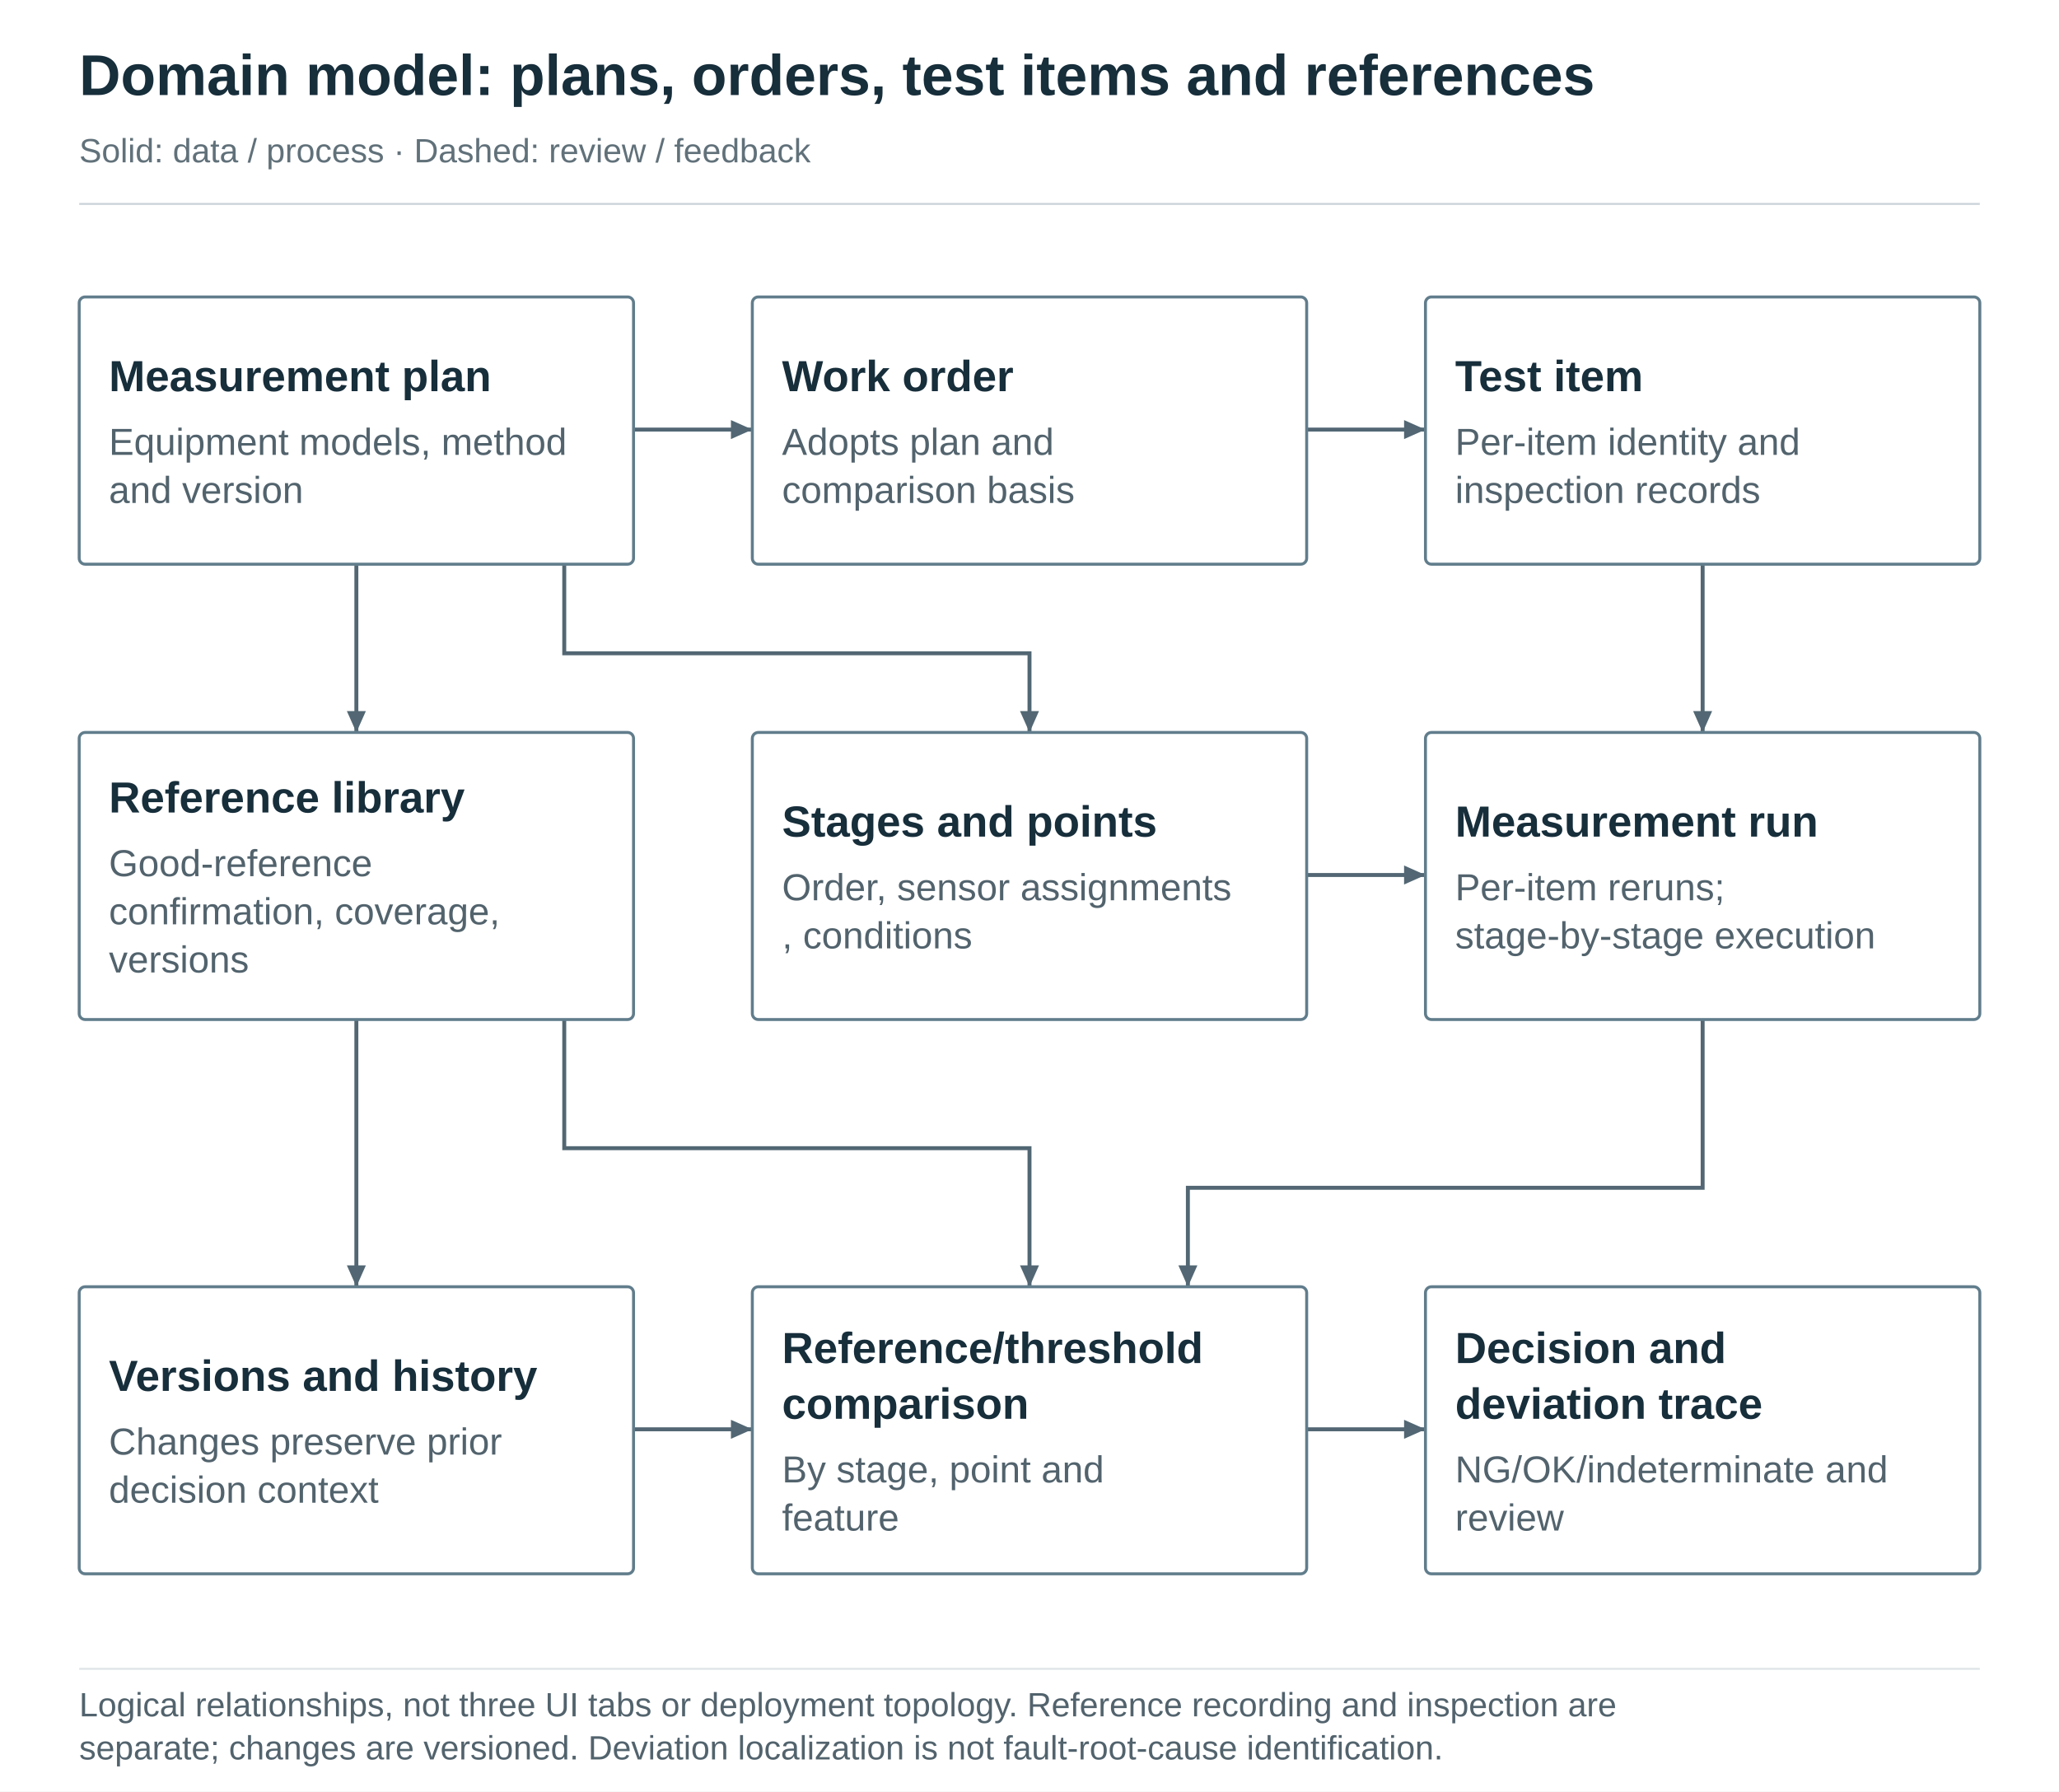
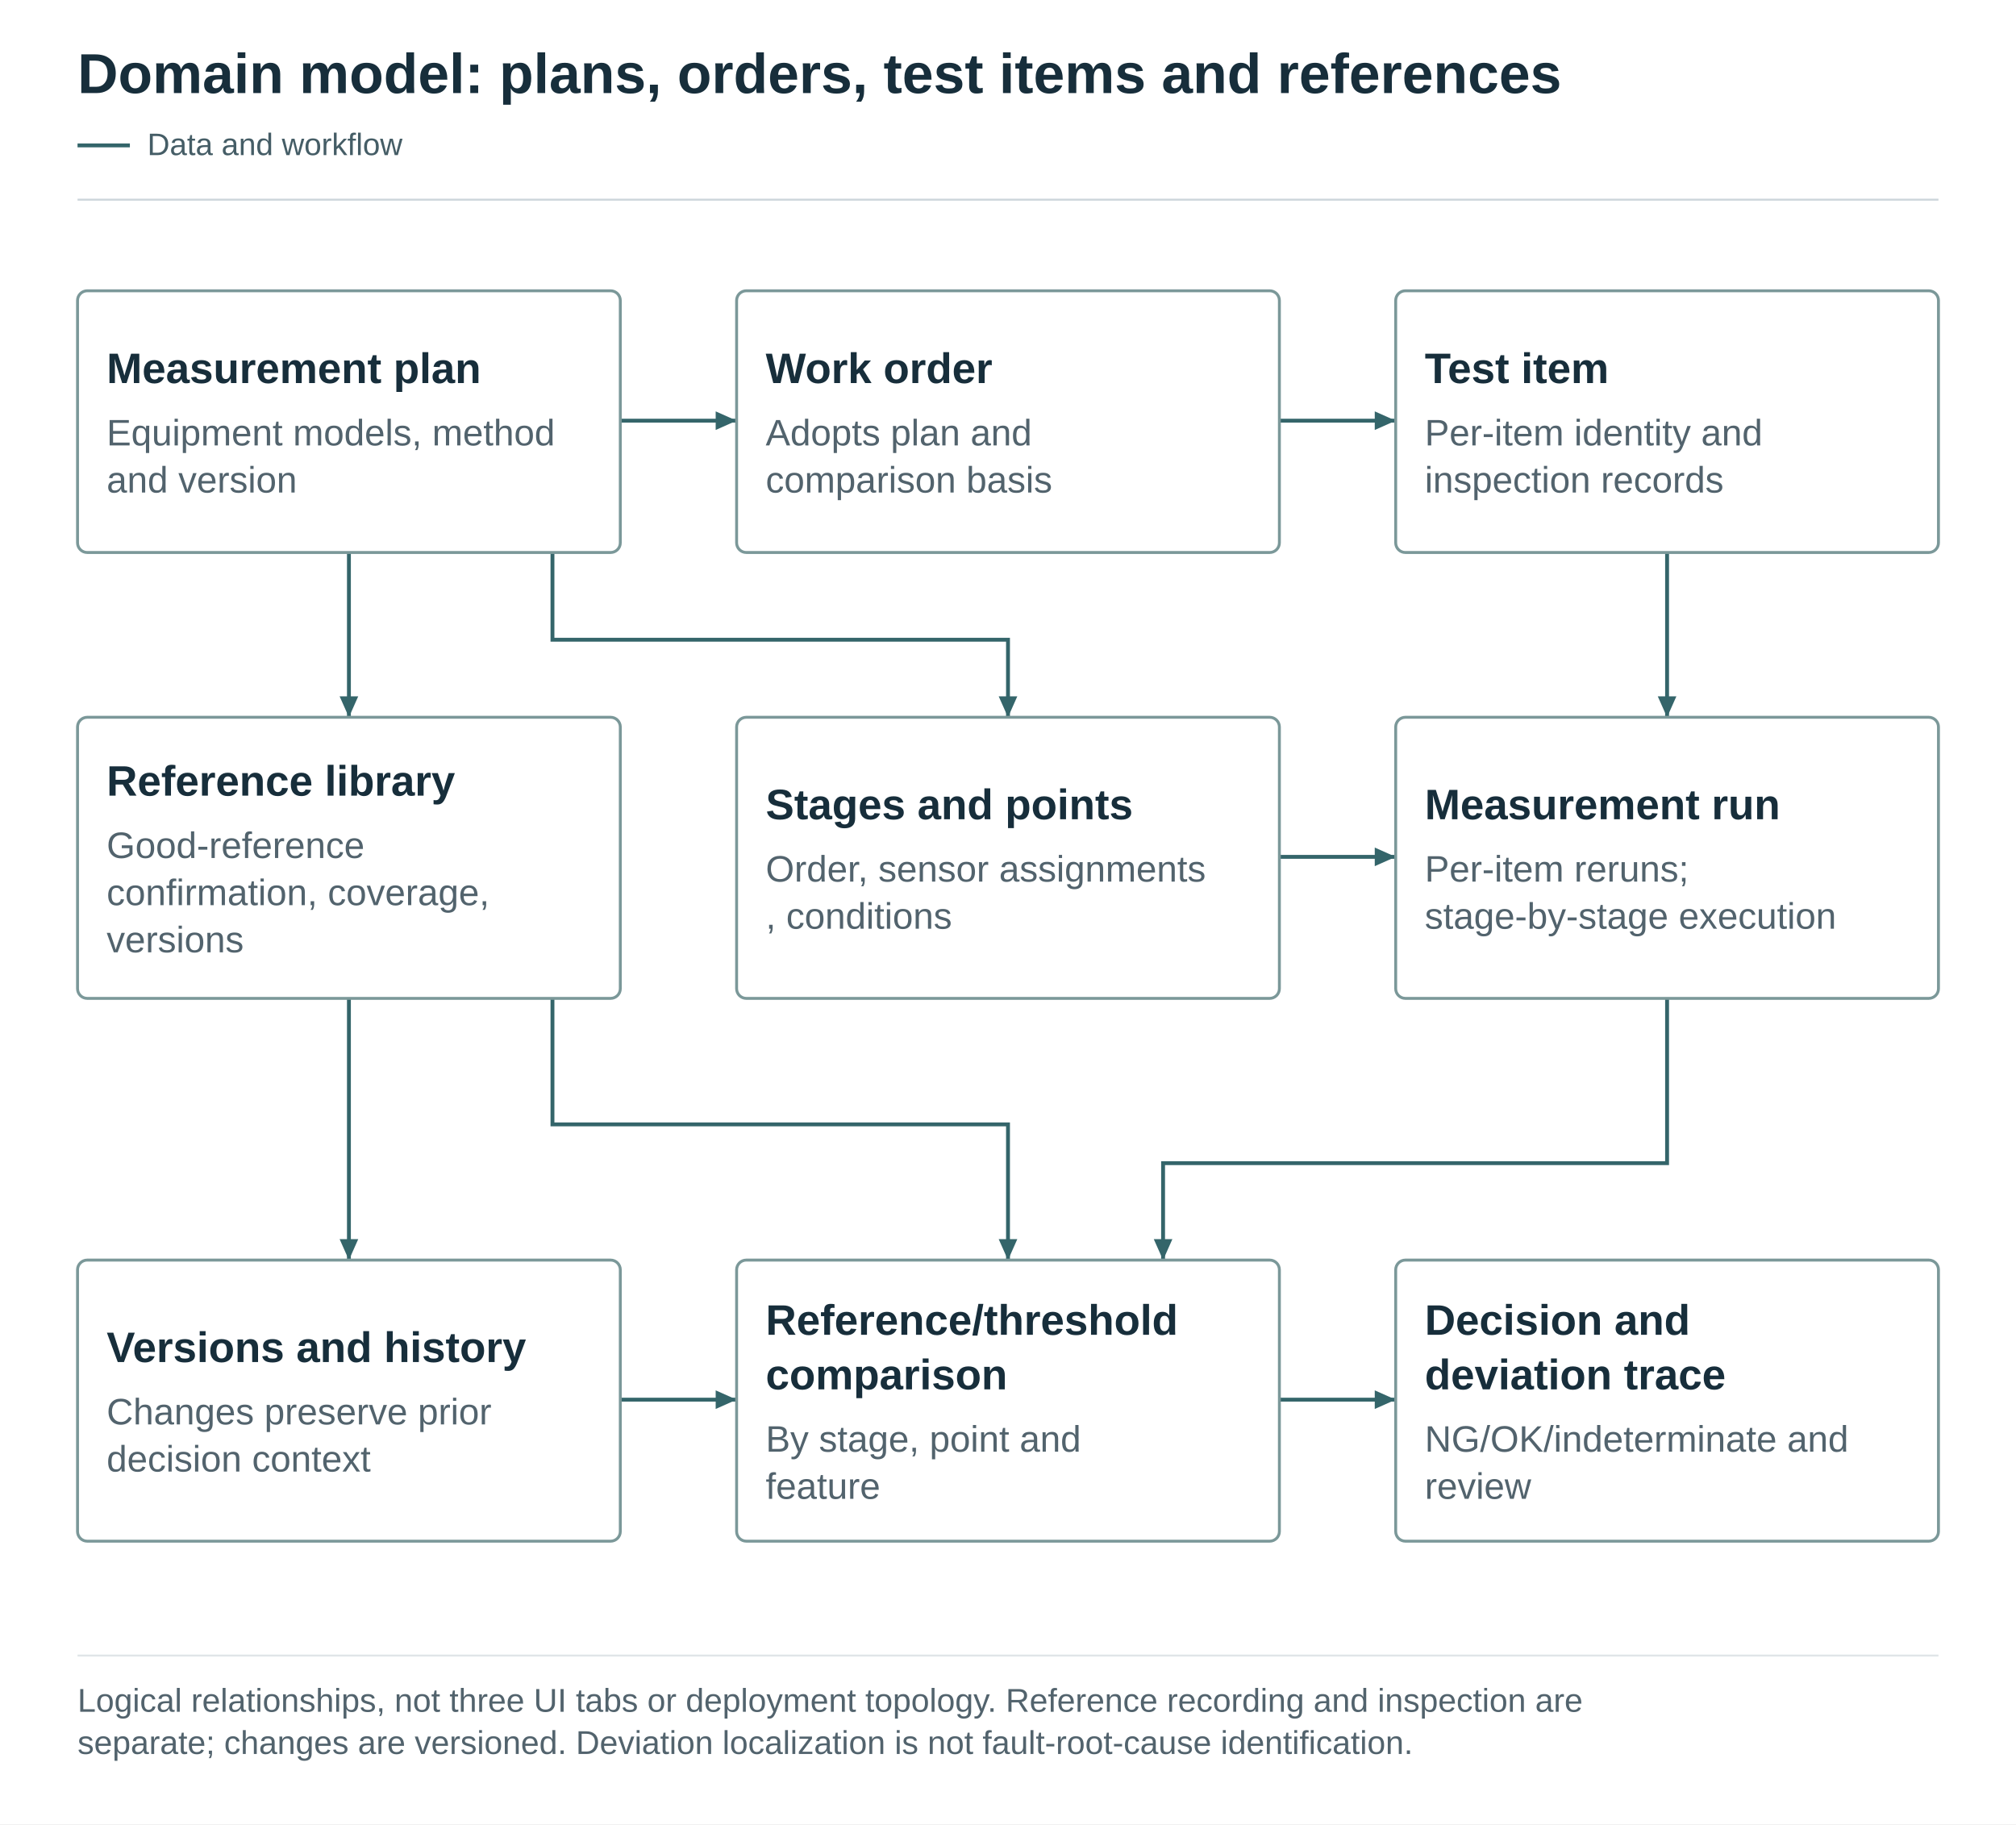
- <svg xmlns="http://www.w3.org/2000/svg" viewBox="0 0 1040 905" role="img" aria-labelledby="title desc" lang="en">
+ <svg xmlns="http://www.w3.org/2000/svg" viewBox="0 0 1040 941" role="img" aria-labelledby="title desc" lang="en">
  <defs>
    <marker id="inspection-domain-en" viewBox="0 0 10 10" refX="9" refY="5" markerWidth="6" markerHeight="6" orient="auto">
-       <path d="M0 1L9 5L0 9Z" fill="#526773" />
+       <path d="M0 1L9 5L0 9Z" fill="context-stroke" />
    </marker>
  </defs>
-   <rect width="1040" height="905" fill="#fff" />
+   <rect width="1040" height="941" fill="#fff" />
  <g font-family="Arial,Microsoft JhengHei,sans-serif">
    <text x="40" y="48" fill="#172e3b" font-size="29" font-weight="600">
      <tspan x="40" dy="0">Domain model: plans, orders, test items and references</tspan>
    </text>
-     <text x="40" y="82" fill="#61717a" font-size="17">
-       <tspan x="40" dy="0">Solid: data / process  ·  Dashed: review / feedback</tspan>
+     <path d="M40 75H67" stroke="#34656a" stroke-width="2" />
+     <text x="76" y="80" fill="#455d66" font-size="16">
+       <tspan x="76" dy="0">Data and workflow</tspan>
    </text>
    <path d="M40 103H1000" stroke="#ccd5da" />
-     <path d="M320 217H380" fill="none" stroke="#526773" stroke-width="2" marker-end="url(#inspection-domain-en)" />
-     <path d="M660 217H720" fill="none" stroke="#526773" stroke-width="2" marker-end="url(#inspection-domain-en)" />
-     <path d="M180 285V370" fill="none" stroke="#526773" stroke-width="2" marker-end="url(#inspection-domain-en)" />
-     <path d="M285 285V330H520V370" fill="none" stroke="#526773" stroke-width="2" marker-end="url(#inspection-domain-en)" />
-     <path d="M860 285V370" fill="none" stroke="#526773" stroke-width="2" marker-end="url(#inspection-domain-en)" />
-     <path d="M660 442H720" fill="none" stroke="#526773" stroke-width="2" marker-end="url(#inspection-domain-en)" />
-     <path d="M180 515V650" fill="none" stroke="#526773" stroke-width="2" marker-end="url(#inspection-domain-en)" />
-     <path d="M285 515V580H520V650" fill="none" stroke="#526773" stroke-width="2" marker-end="url(#inspection-domain-en)" />
-     <path d="M860 515V600H600V650" fill="none" stroke="#526773" stroke-width="2" marker-end="url(#inspection-domain-en)" />
-     <path d="M320 722H380" fill="none" stroke="#526773" stroke-width="2" marker-end="url(#inspection-domain-en)" />
-     <path d="M660 722H720" fill="none" stroke="#526773" stroke-width="2" marker-end="url(#inspection-domain-en)" />
-     <rect x="40" y="150" width="280" height="135" rx="3" fill="#fff" stroke="#617d8c" stroke-width="1.5" />
+     <path d="M320 217H380" fill="none" stroke="#34656a" stroke-width="2" marker-end="url(#inspection-domain-en)" />
+     <path d="M660 217H720" fill="none" stroke="#34656a" stroke-width="2" marker-end="url(#inspection-domain-en)" />
+     <path d="M180 285V370" fill="none" stroke="#34656a" stroke-width="2" marker-end="url(#inspection-domain-en)" />
+     <path d="M285 285V330H520V370" fill="none" stroke="#34656a" stroke-width="2" marker-end="url(#inspection-domain-en)" />
+     <path d="M860 285V370" fill="none" stroke="#34656a" stroke-width="2" marker-end="url(#inspection-domain-en)" />
+     <path d="M660 442H720" fill="none" stroke="#34656a" stroke-width="2" marker-end="url(#inspection-domain-en)" />
+     <path d="M180 515V650" fill="none" stroke="#34656a" stroke-width="2" marker-end="url(#inspection-domain-en)" />
+     <path d="M285 515V580H520V650" fill="none" stroke="#34656a" stroke-width="2" marker-end="url(#inspection-domain-en)" />
+     <path d="M860 515V600H600V650" fill="none" stroke="#34656a" stroke-width="2" marker-end="url(#inspection-domain-en)" />
+     <path d="M320 722H380" fill="none" stroke="#34656a" stroke-width="2" marker-end="url(#inspection-domain-en)" />
+     <path d="M660 722H720" fill="none" stroke="#34656a" stroke-width="2" marker-end="url(#inspection-domain-en)" />
+     <rect x="40" y="150" width="280" height="135" rx="5" fill="#fff" stroke="#7b9899" stroke-width="1.5" />
    <text x="55" y="197.6" fill="#172e3b" font-size="22" font-weight="600">
      <tspan x="55" dy="0">Measurement plan</tspan>
    </text>
    <text x="55" y="229.76" fill="#52636d" font-size="19">
      <tspan x="55" dy="0">Equipment models, method</tspan>
      <tspan x="55" dy="24.32">and version</tspan>
    </text>
-     <rect x="380" y="150" width="280" height="135" rx="3" fill="#fff" stroke="#617d8c" stroke-width="1.5" />
+     <rect x="380" y="150" width="280" height="135" rx="5" fill="#fff" stroke="#7b9899" stroke-width="1.5" />
    <text x="395" y="197.6" fill="#172e3b" font-size="22" font-weight="600">
      <tspan x="395" dy="0">Work order</tspan>
    </text>
    <text x="395" y="229.76" fill="#52636d" font-size="19">
      <tspan x="395" dy="0">Adopts plan and</tspan>
      <tspan x="395" dy="24.32">comparison basis</tspan>
    </text>
-     <rect x="720" y="150" width="280" height="135" rx="3" fill="#fff" stroke="#617d8c" stroke-width="1.5" />
+     <rect x="720" y="150" width="280" height="135" rx="5" fill="#fff" stroke="#7b9899" stroke-width="1.5" />
    <text x="735" y="197.6" fill="#172e3b" font-size="22" font-weight="600">
      <tspan x="735" dy="0">Test item</tspan>
    </text>
    <text x="735" y="229.76" fill="#52636d" font-size="19">
      <tspan x="735" dy="0">Per-item identity and</tspan>
      <tspan x="735" dy="24.32">inspection records</tspan>
    </text>
-     <rect x="40" y="370" width="280" height="145" rx="3" fill="#fff" stroke="#617d8c" stroke-width="1.5" />
+     <rect x="40" y="370" width="280" height="145" rx="5" fill="#fff" stroke="#7b9899" stroke-width="1.5" />
    <text x="55" y="410.44" fill="#172e3b" font-size="22" font-weight="600">
      <tspan x="55" dy="0">Reference library</tspan>
    </text>
    <text x="55" y="442.6" fill="#52636d" font-size="19">
      <tspan x="55" dy="0">Good-reference</tspan>
      <tspan x="55" dy="24.32">confirmation, coverage,</tspan>
      <tspan x="55" dy="24.32">versions</tspan>
    </text>
-     <rect x="380" y="370" width="280" height="145" rx="3" fill="#fff" stroke="#617d8c" stroke-width="1.5" />
+     <rect x="380" y="370" width="280" height="145" rx="5" fill="#fff" stroke="#7b9899" stroke-width="1.5" />
    <text x="395" y="422.6" fill="#172e3b" font-size="22" font-weight="600">
      <tspan x="395" dy="0">Stages and points</tspan>
    </text>
    <text x="395" y="454.76" fill="#52636d" font-size="19">
      <tspan x="395" dy="0">Order, sensor assignments</tspan>
      <tspan x="395" dy="24.32">, conditions</tspan>
    </text>
-     <rect x="720" y="370" width="280" height="145" rx="3" fill="#fff" stroke="#617d8c" stroke-width="1.5" />
+     <rect x="720" y="370" width="280" height="145" rx="5" fill="#fff" stroke="#7b9899" stroke-width="1.5" />
    <text x="735" y="422.6" fill="#172e3b" font-size="22" font-weight="600">
      <tspan x="735" dy="0">Measurement run</tspan>
    </text>
    <text x="735" y="454.76" fill="#52636d" font-size="19">
      <tspan x="735" dy="0">Per-item reruns;</tspan>
      <tspan x="735" dy="24.32">stage-by-stage execution</tspan>
    </text>
-     <rect x="40" y="650" width="280" height="145" rx="3" fill="#fff" stroke="#617d8c" stroke-width="1.5" />
+     <rect x="40" y="650" width="280" height="145" rx="5" fill="#fff" stroke="#7b9899" stroke-width="1.5" />
    <text x="55" y="702.6" fill="#172e3b" font-size="22" font-weight="600">
      <tspan x="55" dy="0">Versions and history</tspan>
    </text>
    <text x="55" y="734.76" fill="#52636d" font-size="19">
      <tspan x="55" dy="0">Changes preserve prior</tspan>
      <tspan x="55" dy="24.32">decision context</tspan>
    </text>
-     <rect x="380" y="650" width="280" height="145" rx="3" fill="#fff" stroke="#617d8c" stroke-width="1.5" />
+     <rect x="380" y="650" width="280" height="145" rx="5" fill="#fff" stroke="#7b9899" stroke-width="1.5" />
    <text x="395" y="688.52" fill="#172e3b" font-size="22" font-weight="600">
      <tspan x="395" dy="0">Reference/threshold</tspan>
      <tspan x="395" dy="28.16">comparison</tspan>
    </text>
    <text x="395" y="748.84" fill="#52636d" font-size="19">
      <tspan x="395" dy="0">By stage, point and</tspan>
      <tspan x="395" dy="24.32">feature</tspan>
    </text>
-     <rect x="720" y="650" width="280" height="145" rx="3" fill="#fff" stroke="#617d8c" stroke-width="1.5" />
+     <rect x="720" y="650" width="280" height="145" rx="5" fill="#fff" stroke="#7b9899" stroke-width="1.5" />
    <text x="735" y="688.52" fill="#172e3b" font-size="22" font-weight="600">
      <tspan x="735" dy="0">Decision and</tspan>
      <tspan x="735" dy="28.16">deviation trace</tspan>
    </text>
    <text x="735" y="748.84" fill="#52636d" font-size="19">
      <tspan x="735" dy="0">NG/OK/indeterminate and</tspan>
      <tspan x="735" dy="24.32">review</tspan>
    </text>
-     <path d="M40 843H1000" stroke="#e0e5e8" />
-     <text x="40" y="867" fill="#52636d" font-size="17">
+     <path d="M40 854H1000" stroke="#e0e5e8" />
+     <text x="40" y="883" fill="#52636d" font-size="17">
      <tspan x="40" dy="0">Logical relationships, not three UI tabs or deployment topology. Reference recording and inspection are</tspan>
      <tspan x="40" dy="21.76">separate; changes are versioned. Deviation localization is not fault-root-cause identification.</tspan>
    </text>
  </g>
</svg>
